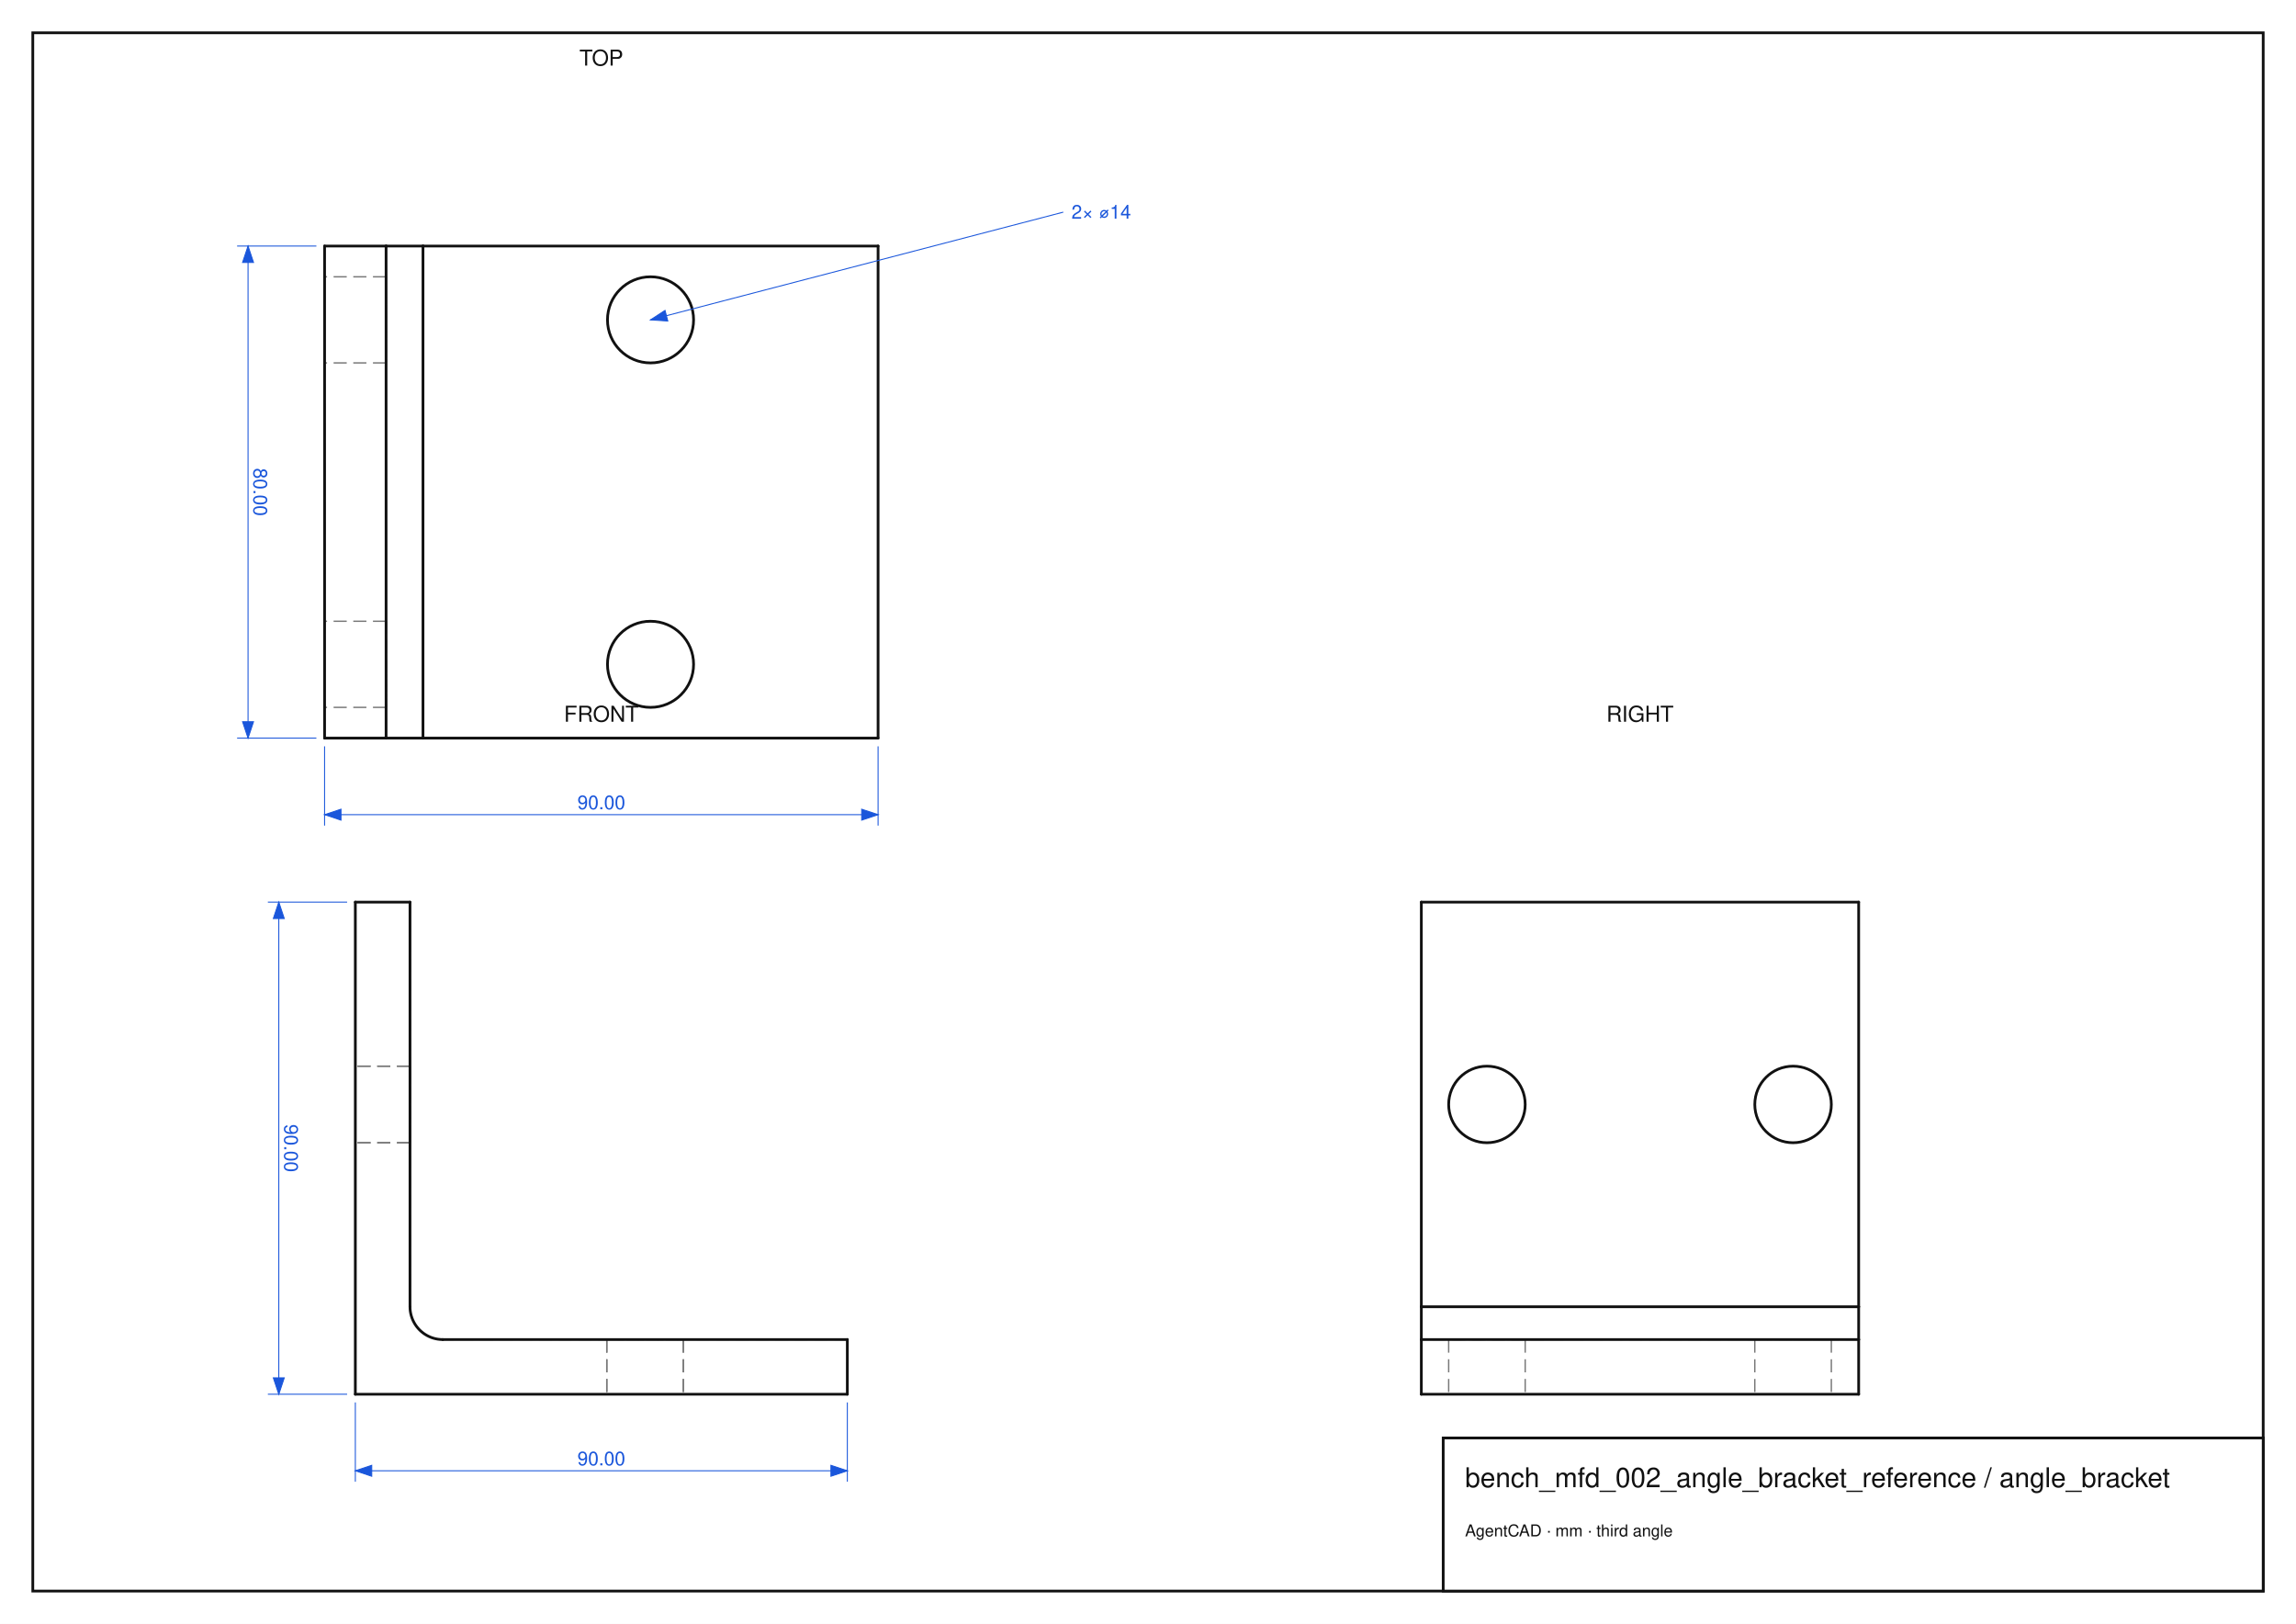
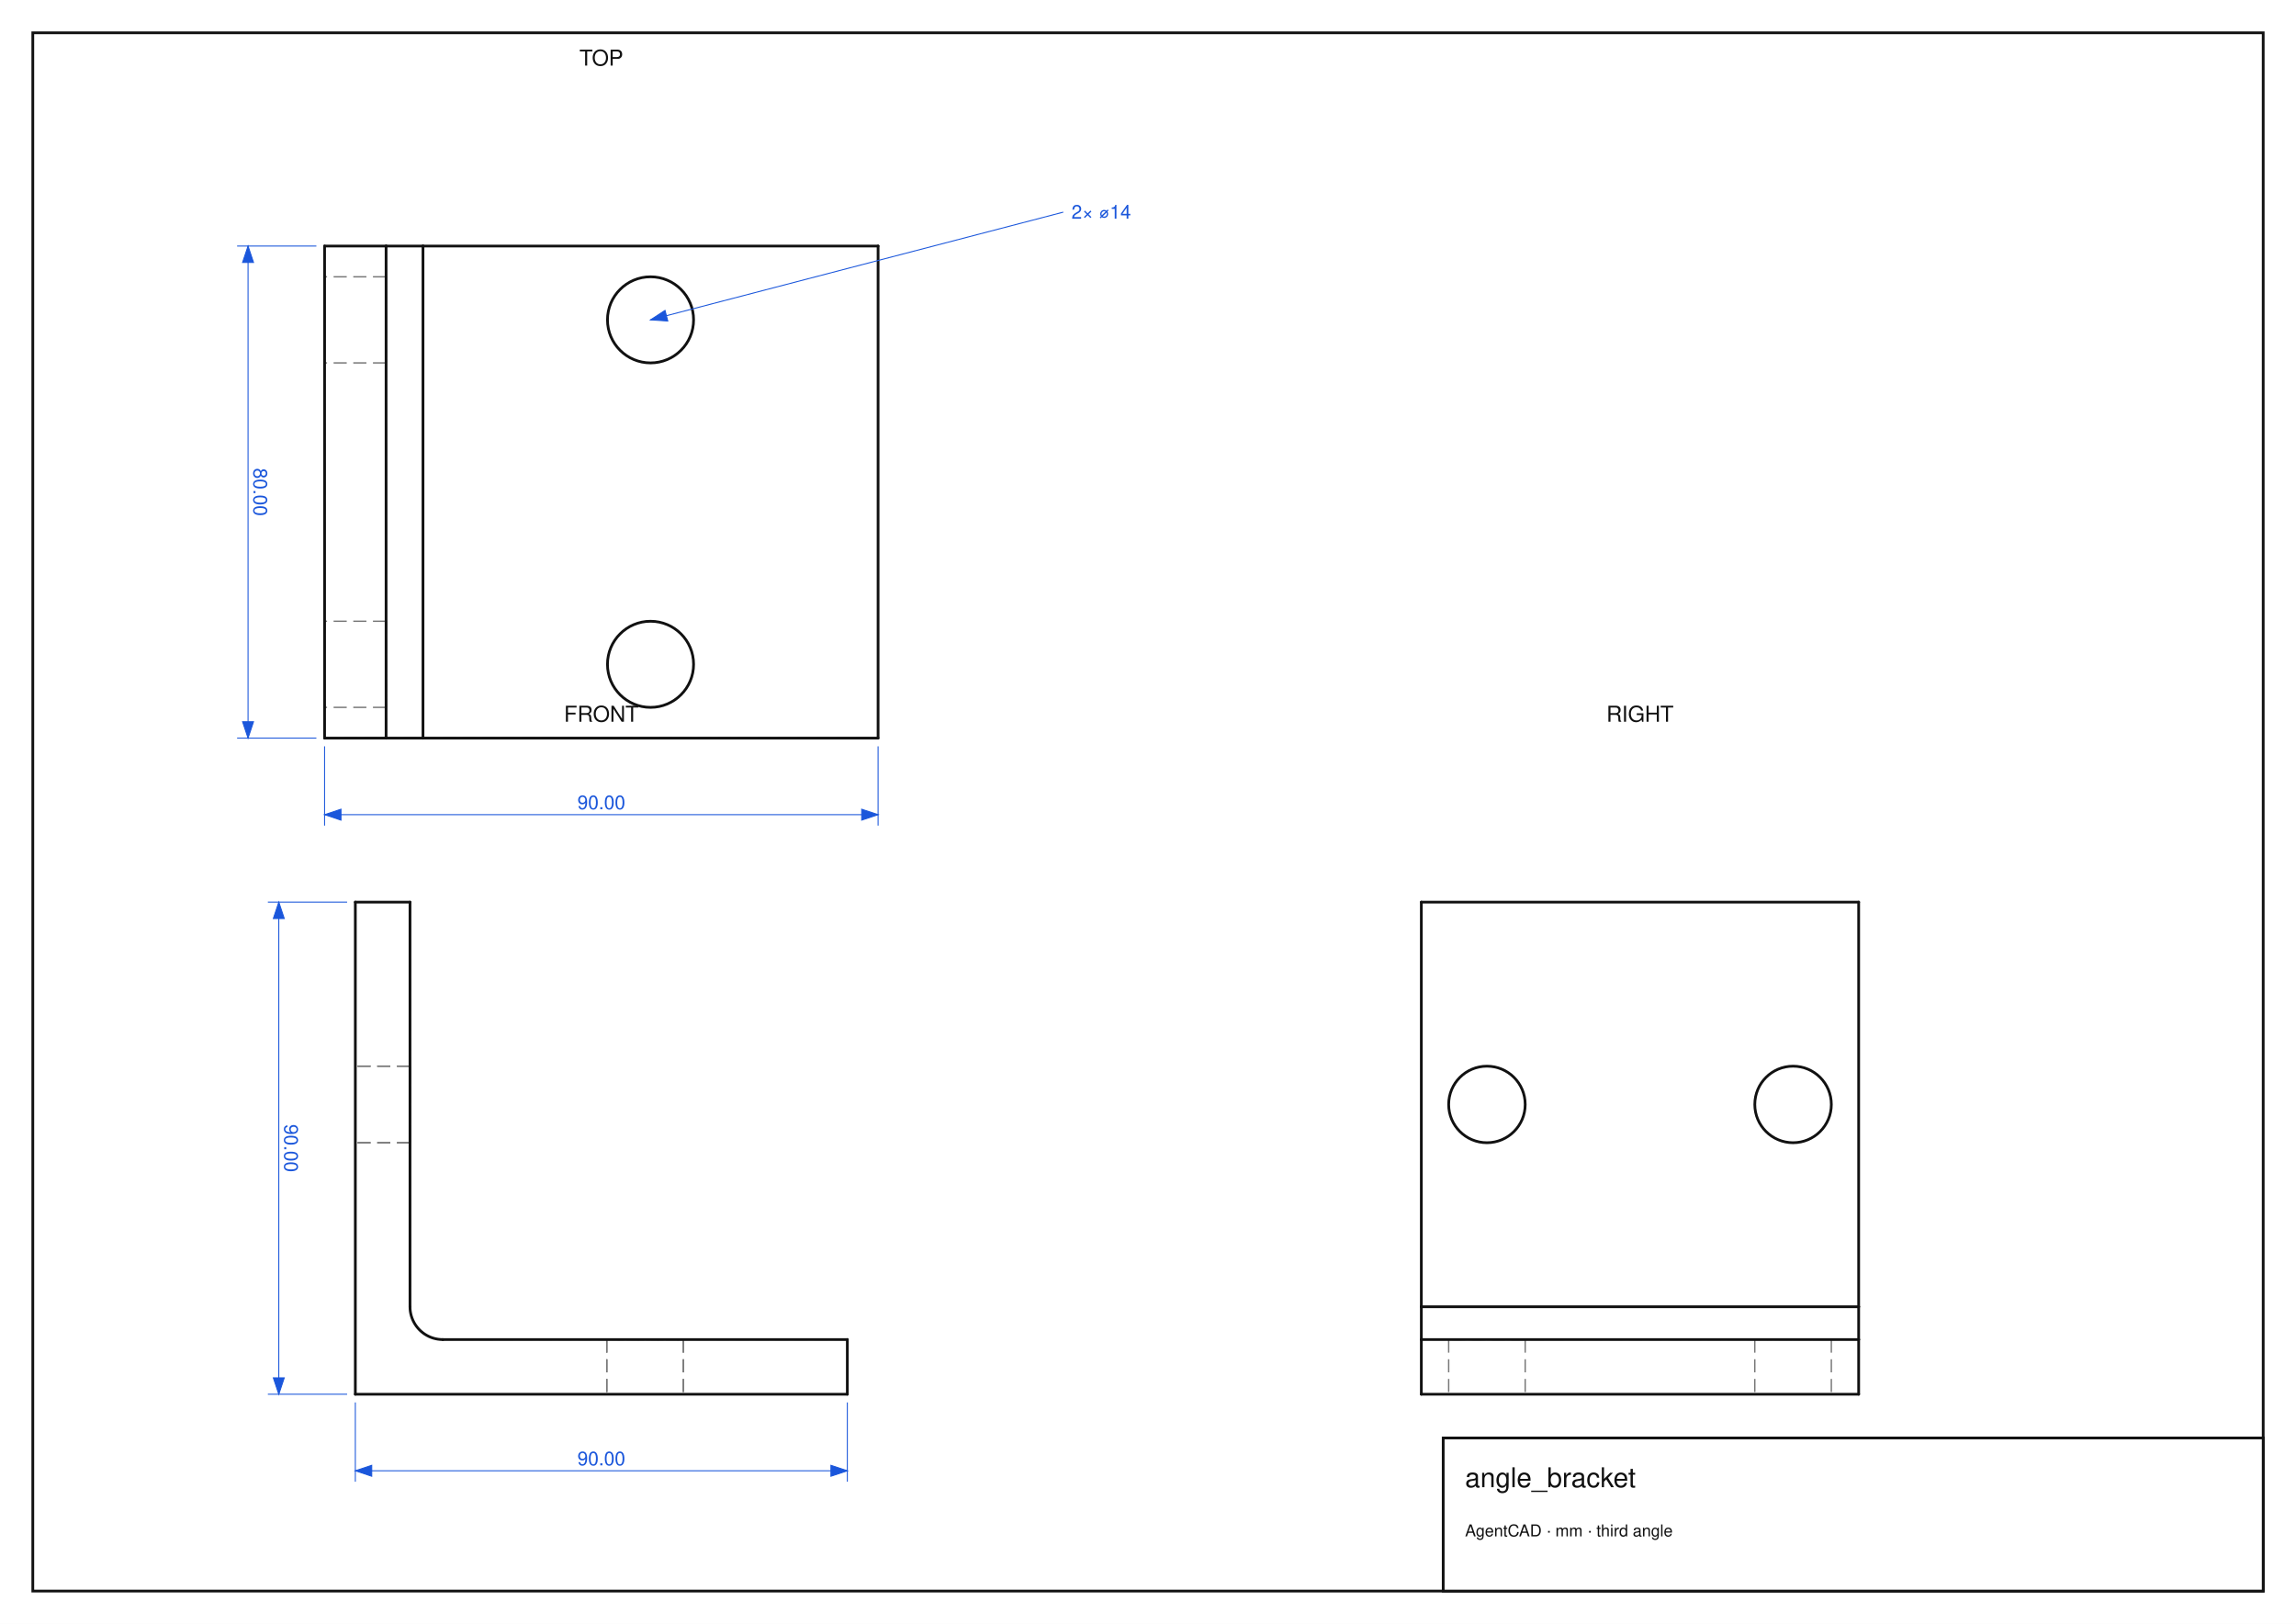
<svg xmlns="http://www.w3.org/2000/svg" width="420mm" height="297mm" viewBox="0 0 420 297" font-family="Helvetica, Arial, sans-serif">
  <rect x="0" y="0" width="420" height="297" fill="white" />
  <rect x="6" y="6" width="408" height="285" fill="none" stroke="#111" stroke-width="0.5" />
  <path d="M 59.375 45.000 L 160.625 45.000" stroke="#777" stroke-width="0.25" fill="none" stroke-dasharray="2.4 1.2" />
  <path d="M 70.625 45.000 L 70.625 135.000" stroke="#777" stroke-width="0.25" fill="none" stroke-dasharray="2.4 1.2" />
  <path d="M 160.625 45.000 L 160.625 135.000" stroke="#777" stroke-width="0.25" fill="none" stroke-dasharray="2.4 1.2" />
  <path d="M 59.375 135.000 L 160.625 135.000" stroke="#777" stroke-width="0.25" fill="none" stroke-dasharray="2.4 1.2" />
  <circle cx="119.000" cy="121.500" r="7.875" stroke="#777" stroke-width="0.25" fill="none" stroke-dasharray="2.4 1.2" />
  <circle cx="119.000" cy="58.500" r="7.875" stroke="#777" stroke-width="0.25" fill="none" stroke-dasharray="2.4 1.2" />
  <path d="M 70.625 121.500 L 70.625 129.375" stroke="#777" stroke-width="0.25" fill="none" stroke-dasharray="2.4 1.2" />
  <path d="M 70.625 129.375 L 70.625 113.625" stroke="#777" stroke-width="0.25" fill="none" stroke-dasharray="2.4 1.2" />
  <path d="M 70.625 113.625 L 70.625 121.500" stroke="#777" stroke-width="0.25" fill="none" stroke-dasharray="2.4 1.2" />
  <path d="M 70.625 58.500 L 70.625 66.375" stroke="#777" stroke-width="0.25" fill="none" stroke-dasharray="2.4 1.2" />
  <path d="M 70.625 66.375 L 70.625 50.625" stroke="#777" stroke-width="0.25" fill="none" stroke-dasharray="2.4 1.2" />
  <path d="M 70.625 50.625 L 70.625 58.500" stroke="#777" stroke-width="0.25" fill="none" stroke-dasharray="2.4 1.2" />
  <path d="M 59.375 45.000 L 59.375 135.000" stroke="#777" stroke-width="0.25" fill="none" stroke-dasharray="2.4 1.2" />
  <path d="M 59.375 121.500 L 59.375 129.375" stroke="#777" stroke-width="0.25" fill="none" stroke-dasharray="2.4 1.2" />
  <path d="M 59.375 129.375 L 59.375 113.625" stroke="#777" stroke-width="0.25" fill="none" stroke-dasharray="2.4 1.2" />
  <path d="M 59.375 113.625 L 59.375 121.500" stroke="#777" stroke-width="0.25" fill="none" stroke-dasharray="2.4 1.2" />
  <path d="M 59.375 58.500 L 59.375 66.375" stroke="#777" stroke-width="0.25" fill="none" stroke-dasharray="2.4 1.2" />
  <path d="M 59.375 66.375 L 59.375 50.625" stroke="#777" stroke-width="0.25" fill="none" stroke-dasharray="2.4 1.2" />
  <path d="M 59.375 50.625 L 59.375 58.500" stroke="#777" stroke-width="0.25" fill="none" stroke-dasharray="2.4 1.2" />
  <path d="M 70.625 113.625 L 59.375 113.625" stroke="#777" stroke-width="0.25" fill="none" stroke-dasharray="2.4 1.2" />
  <path d="M 70.625 129.375 L 59.375 129.375" stroke="#777" stroke-width="0.25" fill="none" stroke-dasharray="2.4 1.2" />
  <path d="M 70.625 50.625 L 59.375 50.625" stroke="#777" stroke-width="0.25" fill="none" stroke-dasharray="2.4 1.2" />
  <path d="M 70.625 66.375 L 59.375 66.375" stroke="#777" stroke-width="0.25" fill="none" stroke-dasharray="2.4 1.2" />
  <path d="M 160.625 45.000 L 77.375 45.000" stroke="#111" stroke-width="0.5" fill="none" stroke-linecap="round" />
  <path d="M 160.625 45.000 L 160.625 135.000" stroke="#111" stroke-width="0.5" fill="none" stroke-linecap="round" />
  <path d="M 160.625 135.000 L 77.375 135.000" stroke="#111" stroke-width="0.5" fill="none" stroke-linecap="round" />
  <circle cx="119.000" cy="121.500" r="7.875" stroke="#111" stroke-width="0.5" fill="none" stroke-linecap="round" />
  <circle cx="119.000" cy="58.500" r="7.875" stroke="#111" stroke-width="0.5" fill="none" stroke-linecap="round" />
  <path d="M 77.375 45.000 L 70.625 45.000" stroke="#111" stroke-width="0.5" fill="none" stroke-linecap="round" />
  <path d="M 70.625 45.000 L 59.375 45.000" stroke="#111" stroke-width="0.5" fill="none" stroke-linecap="round" />
  <path d="M 77.375 135.000 L 70.625 135.000" stroke="#111" stroke-width="0.5" fill="none" stroke-linecap="round" />
  <path d="M 70.625 135.000 L 59.375 135.000" stroke="#111" stroke-width="0.5" fill="none" stroke-linecap="round" />
  <path d="M 70.625 45.000 L 70.625 135.000" stroke="#111" stroke-width="0.5" fill="none" stroke-linecap="round" />
  <path d="M 59.375 45.000 L 59.375 135.000" stroke="#111" stroke-width="0.5" fill="none" stroke-linecap="round" />
  <path d="M 77.375 45.000 L 77.375 135.000" stroke="#111" stroke-width="0.5" fill="none" stroke-linecap="round" />
  <line x1="59.375" y1="136.500" x2="59.375" y2="151.000" stroke="#1a56db" stroke-width="0.18" fill="none" />
  <line x1="160.625" y1="136.500" x2="160.625" y2="151.000" stroke="#1a56db" stroke-width="0.18" fill="none" />
  <line x1="59.375" y1="149.000" x2="160.625" y2="149.000" stroke="#1a56db" stroke-width="0.18" fill="none" />
  <polygon points="59.375,149.000 62.375,148.000 62.375,150.000" stroke="#1a56db" stroke-width="0.18" fill="#1a56db" />
  <polygon points="160.625,149.000 157.625,150.000 157.625,148.000" stroke="#1a56db" stroke-width="0.18" fill="#1a56db" />
  <text x="110.000" y="148.000" text-anchor="middle" font-family="Helvetica, Arial, sans-serif" font-size="3.5" fill="#1a56db">90.00</text>
  <line x1="57.875" y1="135.000" x2="43.375" y2="135.000" stroke="#1a56db" stroke-width="0.18" fill="none" />
  <line x1="57.875" y1="45.000" x2="43.375" y2="45.000" stroke="#1a56db" stroke-width="0.18" fill="none" />
  <line x1="45.375" y1="135.000" x2="45.375" y2="45.000" stroke="#1a56db" stroke-width="0.18" fill="none" />
  <polygon points="45.375,135.000 44.375,132.000 46.375,132.000" stroke="#1a56db" stroke-width="0.18" fill="#1a56db" />
  <polygon points="45.375,45.000 46.375,48.000 44.375,48.000" stroke="#1a56db" stroke-width="0.18" fill="#1a56db" />
  <text x="46.375" y="90.000" text-anchor="middle" font-family="Helvetica, Arial, sans-serif" font-size="3.5" fill="#1a56db" transform="rotate(90.00 46.375 90.000)">80.00</text>
  <text x="110" y="12" font-size="4" fill="#111" text-anchor="middle">TOP</text>
  <path d="M 155.000 245.000 L 81.000 245.000" stroke="#777" stroke-width="0.25" fill="none" stroke-dasharray="2.4 1.2" />
  <path d="M 111.000 245.000 L 125.000 245.000" stroke="#777" stroke-width="0.25" fill="none" stroke-dasharray="2.4 1.2" />
  <path d="M 125.000 245.000 L 111.000 245.000" stroke="#777" stroke-width="0.25" fill="none" stroke-dasharray="2.4 1.2" />
  <path d="M 111.000 245.000 L 125.000 245.000" stroke="#777" stroke-width="0.25" fill="none" stroke-dasharray="2.4 1.2" />
  <path d="M 125.000 245.000 L 111.000 245.000" stroke="#777" stroke-width="0.25" fill="none" stroke-dasharray="2.4 1.2" />
  <path d="M 81.000 245.000 L 80.572 244.985 L 80.146 244.939 L 79.725 244.863 L 79.310 244.757 L 78.903 244.622 L 78.508 244.458 L 78.125 244.266 L 77.756 244.048 L 77.404 243.803 L 77.071 243.534 L 76.757 243.243 L 76.466 242.929 L 76.197 242.596 L 75.952 242.244 L 75.734 241.875 L 75.542 241.492 L 75.378 241.097 L 75.243 240.690 L 75.137 240.275 L 75.061 239.854 L 75.015 239.428 L 75.000 239.000" stroke="#777" stroke-width="0.25" fill="none" stroke-dasharray="2.4 1.2" />
  <path d="M 155.000 255.000 L 155.000 245.000" stroke="#777" stroke-width="0.25" fill="none" stroke-dasharray="2.4 1.2" />
  <path d="M 75.000 239.000 L 75.000 165.000" stroke="#777" stroke-width="0.25" fill="none" stroke-dasharray="2.4 1.2" />
  <path d="M 65.000 255.000 L 155.000 255.000" stroke="#777" stroke-width="0.25" fill="none" stroke-dasharray="2.4 1.2" />
  <path d="M 75.000 165.000 L 65.000 165.000" stroke="#777" stroke-width="0.25" fill="none" stroke-dasharray="2.4 1.2" />
  <path d="M 65.000 165.000 L 65.000 255.000" stroke="#777" stroke-width="0.25" fill="none" stroke-dasharray="2.4 1.2" />
  <path d="M 111.000 255.000 L 125.000 255.000" stroke="#777" stroke-width="0.25" fill="none" stroke-dasharray="2.4 1.2" />
  <path d="M 125.000 255.000 L 111.000 255.000" stroke="#777" stroke-width="0.25" fill="none" stroke-dasharray="2.4 1.2" />
  <path d="M 111.000 245.000 L 111.000 255.000" stroke="#777" stroke-width="0.25" fill="none" stroke-dasharray="2.4 1.2" />
  <path d="M 111.000 255.000 L 125.000 255.000" stroke="#777" stroke-width="0.25" fill="none" stroke-dasharray="2.4 1.2" />
  <path d="M 125.000 255.000 L 111.000 255.000" stroke="#777" stroke-width="0.25" fill="none" stroke-dasharray="2.4 1.2" />
  <path d="M 111.000 245.000 L 111.000 255.000" stroke="#777" stroke-width="0.25" fill="none" stroke-dasharray="2.4 1.2" />
  <path d="M 75.000 209.000 L 75.000 195.000" stroke="#777" stroke-width="0.25" fill="none" stroke-dasharray="2.4 1.2" />
  <path d="M 75.000 195.000 L 75.000 209.000" stroke="#777" stroke-width="0.25" fill="none" stroke-dasharray="2.4 1.2" />
  <path d="M 75.000 209.000 L 75.000 195.000" stroke="#777" stroke-width="0.25" fill="none" stroke-dasharray="2.4 1.2" />
  <path d="M 75.000 195.000 L 75.000 209.000" stroke="#777" stroke-width="0.25" fill="none" stroke-dasharray="2.4 1.2" />
  <path d="M 65.000 209.000 L 65.000 195.000" stroke="#777" stroke-width="0.25" fill="none" stroke-dasharray="2.4 1.2" />
  <path d="M 65.000 195.000 L 65.000 209.000" stroke="#777" stroke-width="0.25" fill="none" stroke-dasharray="2.4 1.2" />
  <path d="M 65.000 209.000 L 65.000 195.000" stroke="#777" stroke-width="0.25" fill="none" stroke-dasharray="2.4 1.2" />
  <path d="M 65.000 195.000 L 65.000 209.000" stroke="#777" stroke-width="0.25" fill="none" stroke-dasharray="2.4 1.2" />
  <path d="M 75.000 209.000 L 65.000 209.000" stroke="#777" stroke-width="0.25" fill="none" stroke-dasharray="2.4 1.2" />
  <path d="M 75.000 209.000 L 65.000 209.000" stroke="#777" stroke-width="0.25" fill="none" stroke-dasharray="2.4 1.2" />
  <path d="M 125.000 245.000 L 125.000 255.000" stroke="#777" stroke-width="0.25" fill="none" stroke-dasharray="2.4 1.2" />
  <path d="M 125.000 245.000 L 125.000 255.000" stroke="#777" stroke-width="0.25" fill="none" stroke-dasharray="2.4 1.2" />
  <path d="M 75.000 195.000 L 65.000 195.000" stroke="#777" stroke-width="0.25" fill="none" stroke-dasharray="2.4 1.2" />
  <path d="M 75.000 195.000 L 65.000 195.000" stroke="#777" stroke-width="0.25" fill="none" stroke-dasharray="2.4 1.2" />
  <path d="M 155.000 245.000 L 81.000 245.000" stroke="#111" stroke-width="0.5" fill="none" stroke-linecap="round" />
  <path d="M 81.000 245.000 L 80.572 244.985 L 80.146 244.939 L 79.725 244.863 L 79.310 244.757 L 78.903 244.622 L 78.508 244.458 L 78.125 244.266 L 77.756 244.048 L 77.404 243.803 L 77.071 243.534 L 76.757 243.243 L 76.466 242.929 L 76.197 242.596 L 75.952 242.244 L 75.734 241.875 L 75.542 241.492 L 75.378 241.097 L 75.243 240.690 L 75.137 240.275 L 75.061 239.854 L 75.015 239.428 L 75.000 239.000" stroke="#111" stroke-width="0.5" fill="none" stroke-linecap="round" />
  <path d="M 155.000 255.000 L 155.000 245.000" stroke="#111" stroke-width="0.5" fill="none" stroke-linecap="round" />
  <path d="M 75.000 239.000 L 75.000 165.000" stroke="#111" stroke-width="0.5" fill="none" stroke-linecap="round" />
  <path d="M 65.000 255.000 L 155.000 255.000" stroke="#111" stroke-width="0.5" fill="none" stroke-linecap="round" />
  <path d="M 75.000 165.000 L 65.000 165.000" stroke="#111" stroke-width="0.5" fill="none" stroke-linecap="round" />
  <path d="M 65.000 165.000 L 65.000 255.000" stroke="#111" stroke-width="0.5" fill="none" stroke-linecap="round" />
  <line x1="65.000" y1="256.500" x2="65.000" y2="271.000" stroke="#1a56db" stroke-width="0.18" fill="none" />
  <line x1="155.000" y1="256.500" x2="155.000" y2="271.000" stroke="#1a56db" stroke-width="0.18" fill="none" />
  <line x1="65.000" y1="269.000" x2="155.000" y2="269.000" stroke="#1a56db" stroke-width="0.18" fill="none" />
  <polygon points="65.000,269.000 68.000,268.000 68.000,270.000" stroke="#1a56db" stroke-width="0.18" fill="#1a56db" />
  <polygon points="155.000,269.000 152.000,270.000 152.000,268.000" stroke="#1a56db" stroke-width="0.18" fill="#1a56db" />
  <text x="110.000" y="268.000" text-anchor="middle" font-family="Helvetica, Arial, sans-serif" font-size="3.5" fill="#1a56db">90.00</text>
  <line x1="63.500" y1="255.000" x2="49.000" y2="255.000" stroke="#1a56db" stroke-width="0.18" fill="none" />
  <line x1="63.500" y1="165.000" x2="49.000" y2="165.000" stroke="#1a56db" stroke-width="0.18" fill="none" />
  <line x1="51.000" y1="255.000" x2="51.000" y2="165.000" stroke="#1a56db" stroke-width="0.18" fill="none" />
  <polygon points="51.000,255.000 50.000,252.000 52.000,252.000" stroke="#1a56db" stroke-width="0.18" fill="#1a56db" />
  <polygon points="51.000,165.000 52.000,168.000 50.000,168.000" stroke="#1a56db" stroke-width="0.18" fill="#1a56db" />
  <text x="52.000" y="210.000" text-anchor="middle" font-family="Helvetica, Arial, sans-serif" font-size="3.5" fill="#1a56db" transform="rotate(90.00 52.000 210.000)">90.00</text>
  <text x="110" y="132" font-size="4" fill="#111" text-anchor="middle">FRONT</text>
  <path d="M 340.000 245.000 L 260.000 245.000" stroke="#777" stroke-width="0.25" fill="none" stroke-dasharray="2.4 1.2" />
  <path d="M 272.000 245.000 L 279.000 245.000" stroke="#777" stroke-width="0.25" fill="none" stroke-dasharray="2.4 1.2" />
  <path d="M 279.000 245.000 L 265.000 245.000" stroke="#777" stroke-width="0.25" fill="none" stroke-dasharray="2.4 1.2" />
  <path d="M 265.000 245.000 L 272.000 245.000" stroke="#777" stroke-width="0.25" fill="none" stroke-dasharray="2.4 1.2" />
  <path d="M 328.000 245.000 L 335.000 245.000" stroke="#777" stroke-width="0.25" fill="none" stroke-dasharray="2.4 1.2" />
  <path d="M 335.000 245.000 L 321.000 245.000" stroke="#777" stroke-width="0.25" fill="none" stroke-dasharray="2.4 1.2" />
  <path d="M 321.000 245.000 L 328.000 245.000" stroke="#777" stroke-width="0.25" fill="none" stroke-dasharray="2.4 1.2" />
  <path d="M 340.000 165.000 L 340.000 255.000" stroke="#777" stroke-width="0.25" fill="none" stroke-dasharray="2.4 1.2" />
  <path d="M 260.000 165.000 L 260.000 255.000" stroke="#777" stroke-width="0.25" fill="none" stroke-dasharray="2.4 1.2" />
  <path d="M 272.000 255.000 L 279.000 255.000" stroke="#777" stroke-width="0.25" fill="none" stroke-dasharray="2.4 1.2" />
  <path d="M 279.000 255.000 L 265.000 255.000" stroke="#777" stroke-width="0.25" fill="none" stroke-dasharray="2.4 1.2" />
  <path d="M 265.000 255.000 L 272.000 255.000" stroke="#777" stroke-width="0.25" fill="none" stroke-dasharray="2.4 1.2" />
  <path d="M 328.000 255.000 L 335.000 255.000" stroke="#777" stroke-width="0.25" fill="none" stroke-dasharray="2.4 1.2" />
  <path d="M 335.000 255.000 L 321.000 255.000" stroke="#777" stroke-width="0.25" fill="none" stroke-dasharray="2.4 1.2" />
  <path d="M 321.000 255.000 L 328.000 255.000" stroke="#777" stroke-width="0.25" fill="none" stroke-dasharray="2.4 1.2" />
  <path d="M 340.000 255.000 L 260.000 255.000" stroke="#777" stroke-width="0.25" fill="none" stroke-dasharray="2.4 1.2" />
  <path d="M 340.000 165.000 L 260.000 165.000" stroke="#777" stroke-width="0.25" fill="none" stroke-dasharray="2.4 1.2" />
  <circle cx="272.000" cy="202.000" r="7.000" stroke="#777" stroke-width="0.25" fill="none" stroke-dasharray="2.4 1.2" />
  <circle cx="328.000" cy="202.000" r="7.000" stroke="#777" stroke-width="0.25" fill="none" stroke-dasharray="2.4 1.2" />
  <path d="M 265.000 245.000 L 265.000 255.000" stroke="#777" stroke-width="0.25" fill="none" stroke-dasharray="2.4 1.2" />
  <path d="M 279.000 245.000 L 279.000 255.000" stroke="#777" stroke-width="0.25" fill="none" stroke-dasharray="2.4 1.2" />
  <path d="M 321.000 245.000 L 321.000 255.000" stroke="#777" stroke-width="0.25" fill="none" stroke-dasharray="2.4 1.2" />
  <path d="M 335.000 245.000 L 335.000 255.000" stroke="#777" stroke-width="0.25" fill="none" stroke-dasharray="2.4 1.2" />
  <path d="M 340.000 245.000 L 260.000 245.000" stroke="#111" stroke-width="0.5" fill="none" stroke-linecap="round" />
  <path d="M 340.000 245.000 L 340.000 239.000" stroke="#111" stroke-width="0.5" fill="none" stroke-linecap="round" />
  <path d="M 340.000 255.000 L 340.000 245.000" stroke="#111" stroke-width="0.5" fill="none" stroke-linecap="round" />
  <path d="M 340.000 239.000 L 340.000 165.000" stroke="#111" stroke-width="0.5" fill="none" stroke-linecap="round" />
  <path d="M 260.000 245.000 L 260.000 239.000" stroke="#111" stroke-width="0.5" fill="none" stroke-linecap="round" />
  <path d="M 340.000 255.000 L 260.000 255.000" stroke="#111" stroke-width="0.5" fill="none" stroke-linecap="round" />
  <path d="M 260.000 255.000 L 260.000 245.000" stroke="#111" stroke-width="0.5" fill="none" stroke-linecap="round" />
  <path d="M 260.000 239.000 L 260.000 165.000" stroke="#111" stroke-width="0.5" fill="none" stroke-linecap="round" />
  <path d="M 340.000 165.000 L 260.000 165.000" stroke="#111" stroke-width="0.5" fill="none" stroke-linecap="round" />
  <circle cx="272.000" cy="202.000" r="7.000" stroke="#111" stroke-width="0.5" fill="none" stroke-linecap="round" />
  <circle cx="328.000" cy="202.000" r="7.000" stroke="#111" stroke-width="0.5" fill="none" stroke-linecap="round" />
  <path d="M 340.000 239.000 L 260.000 239.000" stroke="#111" stroke-width="0.5" fill="none" stroke-linecap="round" />
  <text x="300" y="132" font-size="4" fill="#111" text-anchor="middle">RIGHT</text>
  <line x1="194.500" y1="38.800" x2="119.000" y2="58.500" stroke="#1a56db" stroke-width="0.18" fill="none" />
  <polygon points="119.000,58.500 121.650,56.775 122.155,58.710" stroke="#1a56db" stroke-width="0.18" fill="#1a56db" />
  <text x="196.000" y="40.000" text-anchor="start" font-family="Helvetica, Arial, sans-serif" font-size="3.5" fill="#1a56db">2× ⌀14</text>
  <rect x="264" y="263" width="150" height="28" fill="white" stroke="#111" stroke-width="0.5" />
-   <text x="268" y="272" font-size="5" fill="#111">bench_mfd_002_angle_bracket_reference / angle_bracket</text>
+   <text x="268" y="272" font-size="5" fill="#111">angle_bracket</text>
  <text x="268" y="281" font-size="3" fill="#111">AgentCAD · mm · third angle</text>
</svg>
